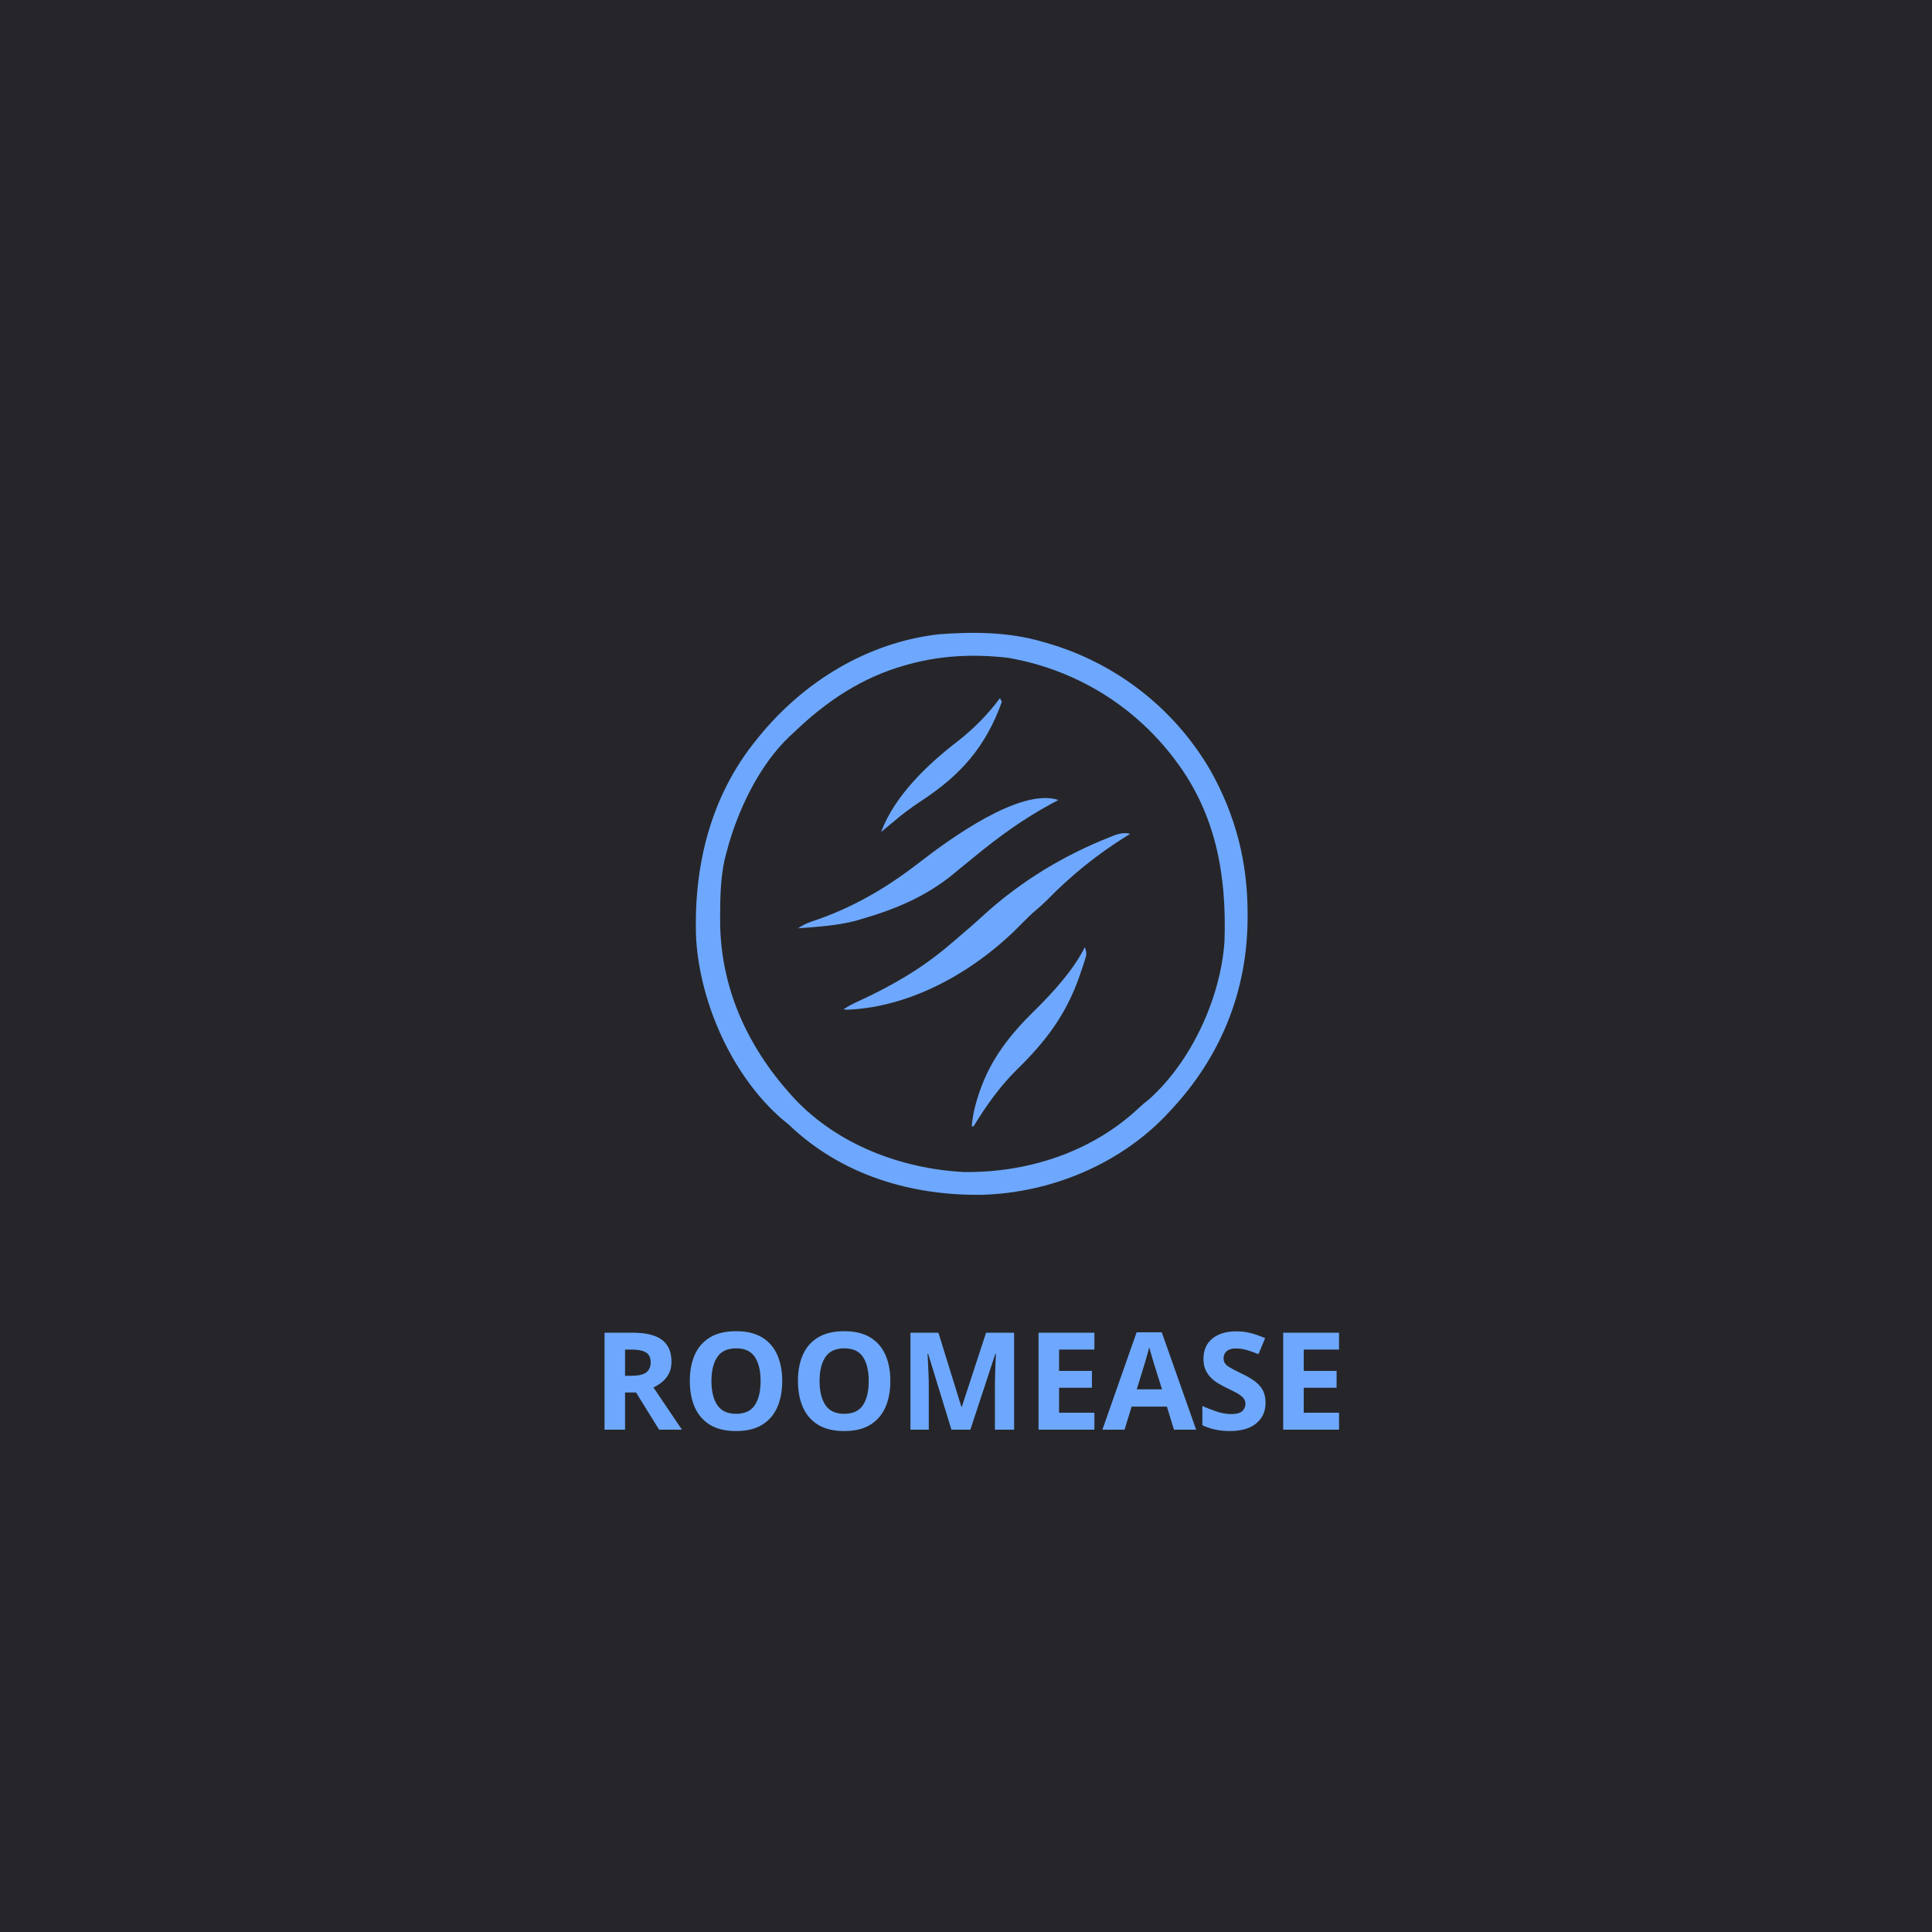
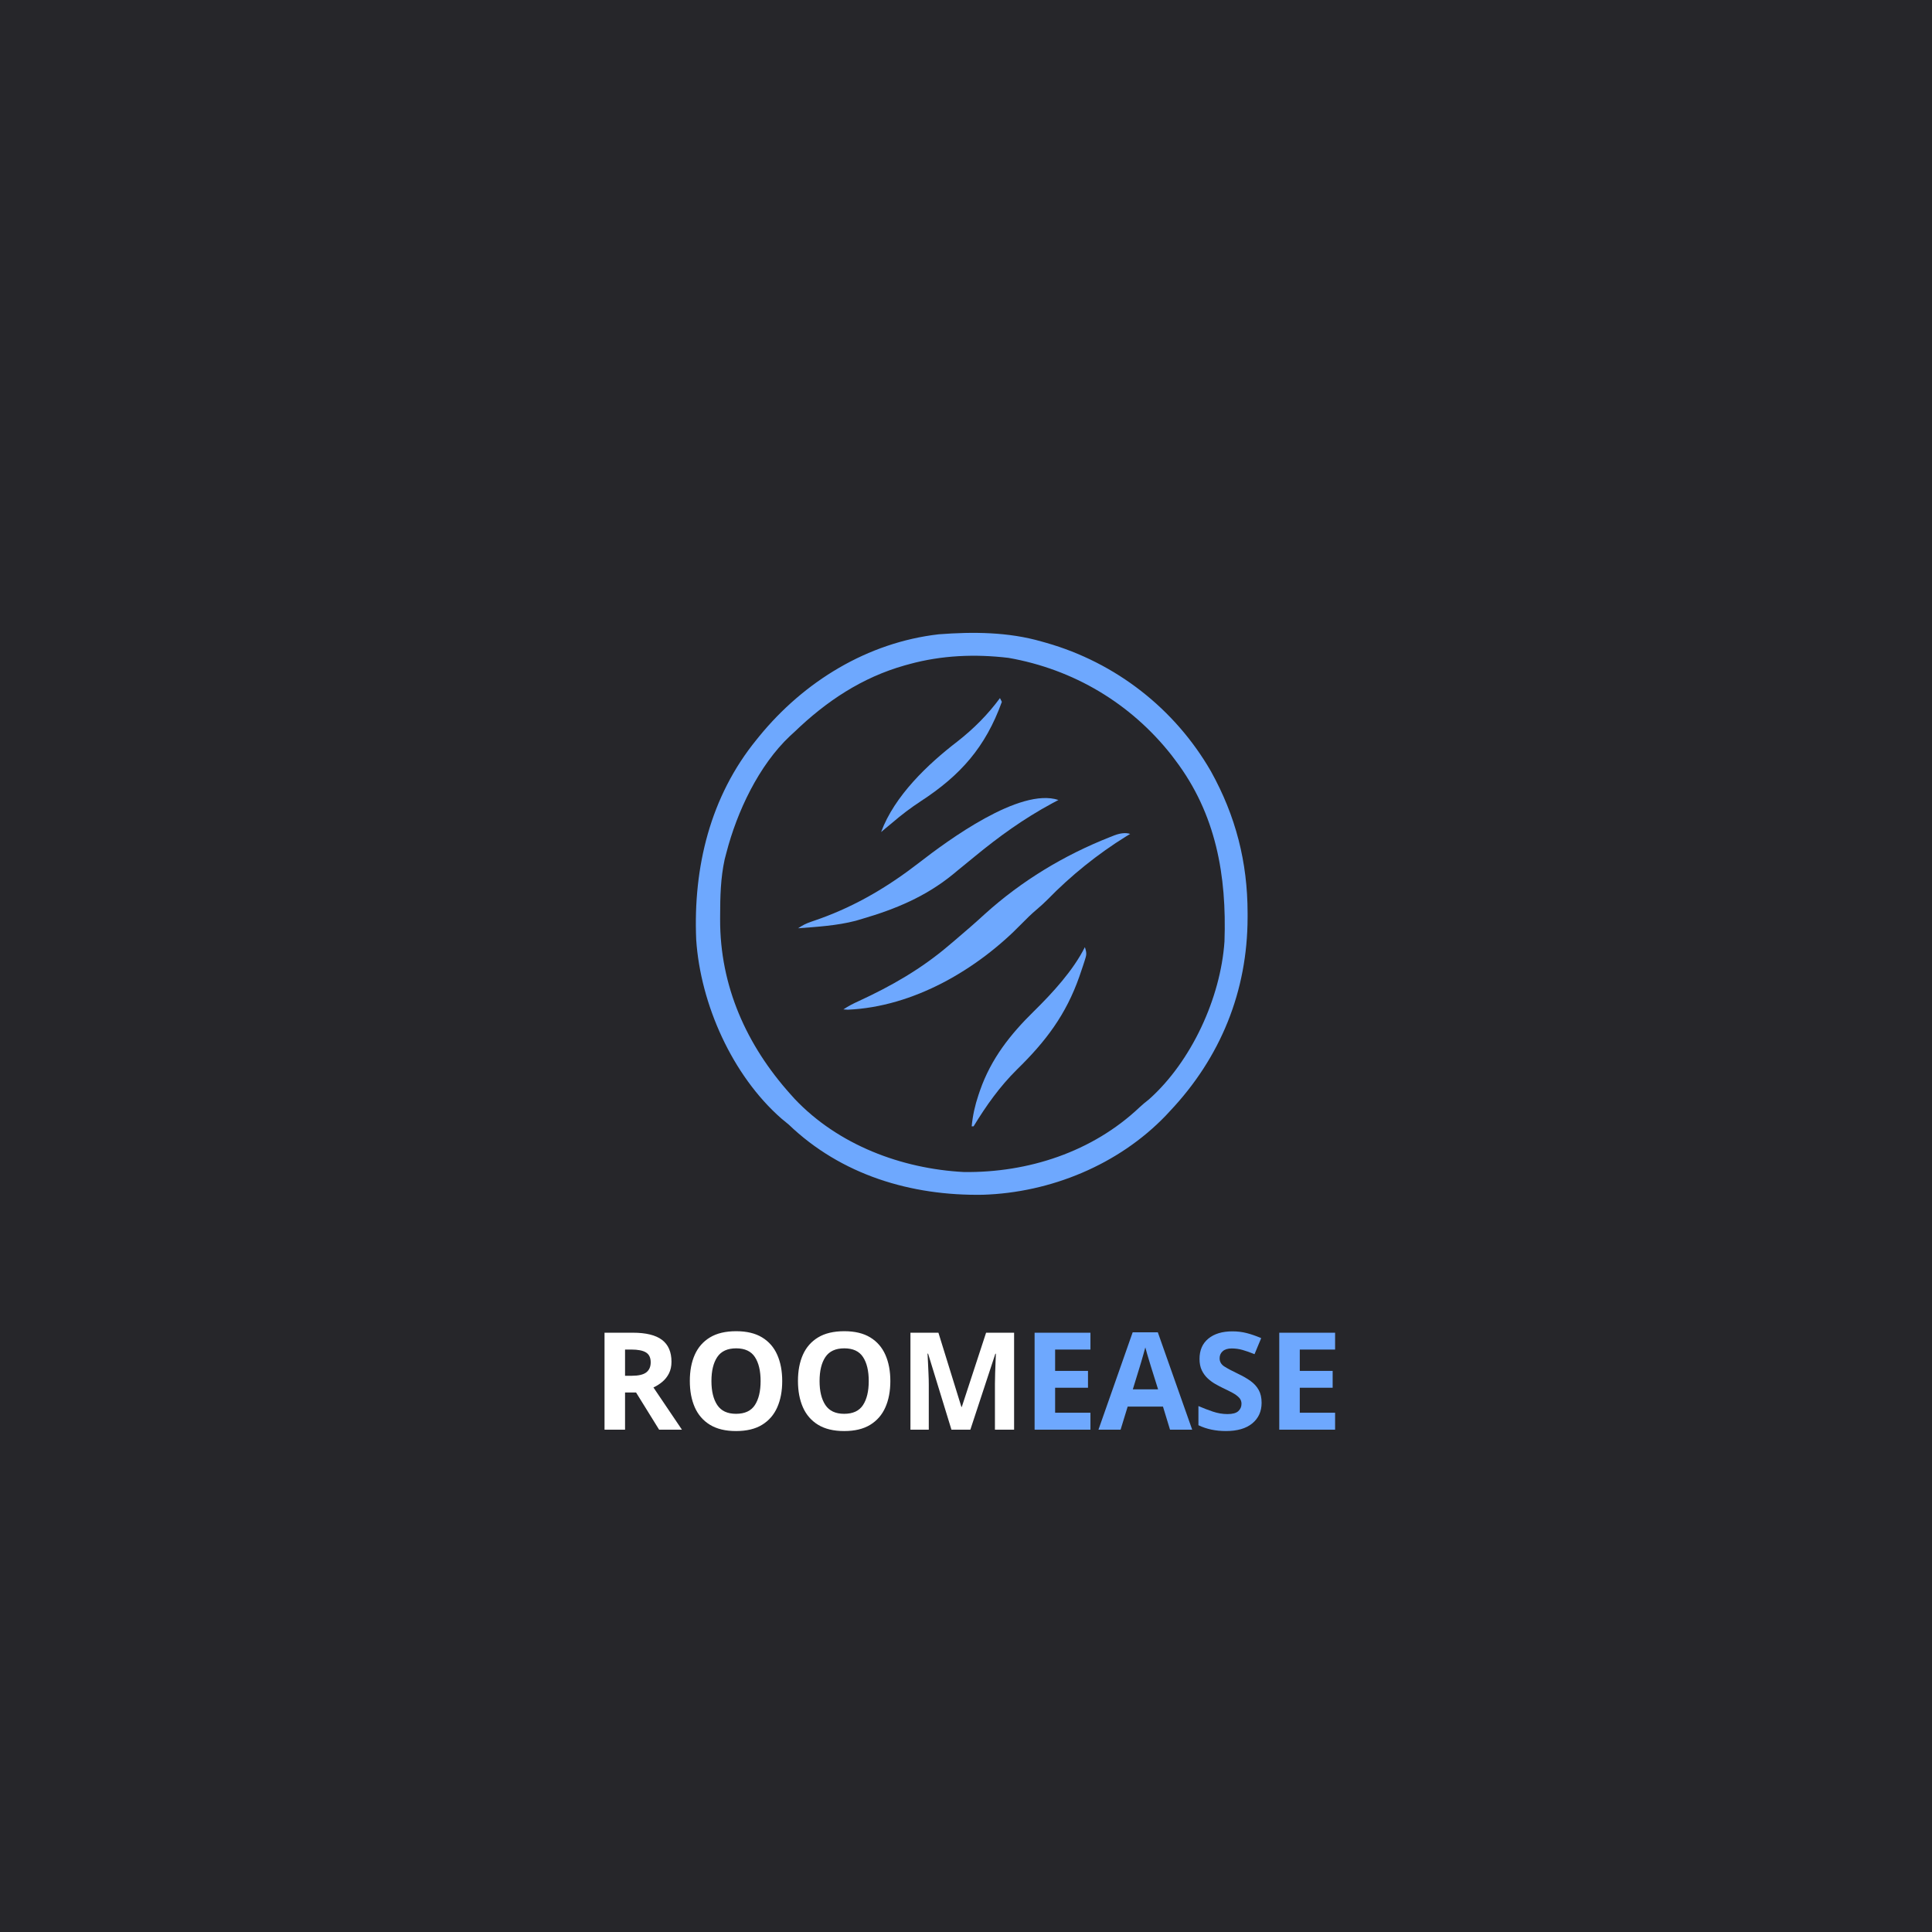
<svg xmlns="http://www.w3.org/2000/svg" id="svg" viewBox="0 0 1024 1024">
  <defs>
    <style>
-       .cls-1, .cls-2 {
+       .cls-1 {
+         font-family: Optima-Bold, Optima;
+         font-size: 72px;
+         font-weight: 700;
        isolation: isolate;
      }

      .cls-2 {
-         font-family: Optima-Bold, Optima;
-         font-size: 72px;
-         font-weight: 700;
+         fill: #fff;
      }

-       .cls-2, .cls-3 {
+       .cls-3, .cls-4 {
        fill: #6ea8fe;
      }

-       .cls-3, .cls-4 {
+       .cls-4, .cls-5 {
        stroke-width: 0px;
      }

-       .cls-4 {
+       .cls-5 {
        fill: #26262a;
      }
    </style>
  </defs>
-   <path class="cls-4" d="m0,0h1024v1024H0V0Z" />
-   <path class="cls-3" d="m552,340c.85.24,1.69.47,2.56.72,36.81,10.52,68.11,34.84,87.27,68.11,13.14,23.67,19.4,48.06,19.42,75.05v2.38c-.05,39.13-14.27,74.21-41.25,102.75-.7.75-1.39,1.5-2.11,2.27-25.02,26.07-61.14,40.87-97,41.97-37.98.63-75.03-10.49-102.89-37.24-1.29-1.07-2.58-2.13-3.88-3.19-25.98-22.78-42.86-60.56-45.12-94.81-1.63-38.28,7.39-75.84,32-106,.46-.57.92-1.13,1.39-1.72,23.74-29.09,57.39-49.77,95.15-54.1,18.18-1.39,36.87-1.26,54.45,3.81h.01Zm-70,12c-.77.21-1.54.42-2.33.63-22.86,6.45-41.71,19.03-58.67,35.37-.73.67-1.46,1.33-2.21,2.02-16.63,15.62-28.18,40.24-33.79,61.98-.3,1.14-.6,2.29-.91,3.47-2.16,9.89-2.38,19.7-2.4,29.78,0,.68,0,1.36-.01,2.06-.1,35.29,13.98,66.69,37.32,92.69.72.8,1.44,1.61,2.18,2.43,23.09,24.4,56.64,37.04,89.72,38.77,34.05.41,68.05-10.63,93.04-34.26,1.37-1.29,3.08-2.73,5.12-4.32,22.45-20.06,37.9-53.72,39.94-83.62,1.22-34.89-4.45-67.51-26-96-.67-.89-1.35-1.79-2.04-2.71-21.62-27.47-51.94-45.56-86.46-51.61-17.71-2.1-35.29-1.38-52.5,3.31h0Z" />
-   <path class="cls-3" d="m599,442c-.64.39-1.29.78-1.95,1.18-15.24,9.43-29.53,20.96-42.03,33.8-1.82,1.82-3.68,3.49-5.64,5.15-2.7,2.3-5.22,4.71-7.68,7.26-23.66,24.44-57.54,44.31-92.41,45.77-.75-.05-1.51-.11-2.28-.16,2.69-1.79,5.2-3.07,8.13-4.4,17.43-8.04,33.24-17.11,47.87-29.6,1.12-.95,2.24-1.89,3.36-2.84,5.29-4.49,10.53-9.03,15.64-13.72,19.41-17.54,41.91-31.15,66.25-40.75.75-.29,1.5-.59,2.25-.9,3.41-1.28,6.24-1.54,8.5-.79h-.01Z" />
-   <path class="cls-3" d="m561,424c-1.14.61-2.27,1.21-3.45,1.84-14.95,8.07-28.05,17.51-41.16,28.31-2.79,2.3-5.59,4.58-8.4,6.86-.99.82-1.97,1.63-2.99,2.48-14.39,11.71-30.3,18.35-48.01,23.52-1.15.34-2.3.68-3.48,1.03-9.95,2.59-20.29,3.17-30.52,3.97,2.47-1.65,4.16-2.51,6.89-3.45.77-.27,1.53-.54,2.32-.81.82-.29,1.64-.57,2.48-.87,19.44-7.01,36.4-17.17,52.69-29.81,14.78-11.45,53.21-39.87,73.62-33.06h0Z" />
-   <path class="cls-3" d="m575,502c1.12,3.36.9,4.08-.15,7.32-.28.85-.56,1.72-.84,2.59-.31.91-.62,1.83-.94,2.77s-.64,1.88-.97,2.85c-7.08,20.24-17.8,34.4-33.04,49.29-9.23,9.12-16.29,19.13-23.05,30.17h-1c.57-5.86,1.74-11.11,3.62-16.69.27-.78.53-1.57.81-2.38,5.94-16.94,16.06-29.69,28.69-42.08,9.76-9.6,20.69-21.48,26.88-33.85h-.01Z" />
-   <path class="cls-3" d="m530,370l1,2c-8.64,23.96-21.87,38.93-43,52.69-5.29,3.47-10.2,7.19-15,11.31-1.21,1-2.42,2-3.62,3-.79.66-1.58,1.33-2.38,2,7.08-19.13,24.68-35.92,40.57-48.09,8.56-6.73,15.96-14.13,22.43-22.91Z" />
-   <g class="cls-1">
-     <text class="cls-2" transform="translate(313.93 757.77)">
-       <tspan x="0" y="0">ROOMEASE</tspan>
-     </text>
-   </g>
+   <path class="cls-5" d="m0,0h1024v1024H0V0Z" />
+   <path class="cls-4" d="m552,340c.85.24,1.69.47,2.56.72,36.81,10.52,68.11,34.84,87.27,68.11,13.14,23.67,19.4,48.06,19.42,75.05v2.38c-.05,39.13-14.27,74.21-41.25,102.75-.7.75-1.39,1.5-2.11,2.27-25.02,26.07-61.14,40.87-97,41.97-37.98.63-75.03-10.49-102.89-37.24-1.29-1.07-2.58-2.13-3.88-3.19-25.98-22.78-42.86-60.56-45.12-94.81-1.63-38.28,7.39-75.84,32-106,.46-.57.92-1.13,1.39-1.72,23.74-29.09,57.39-49.77,95.15-54.1,18.18-1.39,36.87-1.26,54.45,3.81h.01Zm-70,12c-.77.21-1.54.42-2.33.63-22.86,6.45-41.71,19.03-58.67,35.37-.73.67-1.46,1.33-2.21,2.02-16.63,15.62-28.18,40.24-33.79,61.98-.3,1.14-.6,2.29-.91,3.47-2.16,9.89-2.38,19.7-2.4,29.78,0,.68,0,1.36-.01,2.06-.1,35.29,13.98,66.69,37.32,92.69.72.8,1.44,1.61,2.18,2.43,23.09,24.4,56.64,37.04,89.72,38.77,34.05.41,68.05-10.63,93.04-34.26,1.37-1.29,3.08-2.73,5.12-4.32,22.45-20.06,37.9-53.72,39.94-83.62,1.22-34.89-4.45-67.51-26-96-.67-.89-1.35-1.79-2.04-2.71-21.62-27.47-51.94-45.56-86.46-51.61-17.71-2.1-35.29-1.38-52.5,3.31h0Z" />
+   <path class="cls-4" d="m599,442c-.64.39-1.29.78-1.95,1.18-15.24,9.43-29.53,20.96-42.03,33.8-1.82,1.82-3.68,3.49-5.64,5.15-2.7,2.3-5.22,4.71-7.68,7.26-23.66,24.44-57.54,44.31-92.41,45.77-.75-.05-1.51-.11-2.28-.16,2.69-1.79,5.2-3.07,8.13-4.4,17.43-8.04,33.24-17.11,47.87-29.6,1.12-.95,2.24-1.89,3.36-2.84,5.29-4.49,10.53-9.03,15.64-13.72,19.41-17.54,41.91-31.15,66.25-40.75.75-.29,1.5-.59,2.25-.9,3.41-1.28,6.24-1.54,8.5-.79h-.01Z" />
+   <path class="cls-4" d="m561,424c-1.14.61-2.27,1.21-3.45,1.84-14.95,8.07-28.05,17.51-41.16,28.31-2.79,2.3-5.59,4.58-8.4,6.86-.99.82-1.97,1.63-2.99,2.48-14.39,11.71-30.3,18.35-48.01,23.52-1.15.34-2.3.68-3.48,1.03-9.95,2.59-20.29,3.17-30.52,3.97,2.47-1.65,4.16-2.51,6.89-3.45.77-.27,1.53-.54,2.32-.81.82-.29,1.64-.57,2.48-.87,19.44-7.01,36.4-17.17,52.69-29.81,14.78-11.45,53.21-39.87,73.62-33.06h0Z" />
+   <path class="cls-4" d="m575,502c1.12,3.36.9,4.08-.15,7.32-.28.85-.56,1.72-.84,2.59-.31.91-.62,1.83-.94,2.77s-.64,1.88-.97,2.85c-7.08,20.24-17.8,34.4-33.04,49.29-9.23,9.12-16.29,19.13-23.05,30.17h-1c.57-5.86,1.74-11.11,3.62-16.69.27-.78.53-1.57.81-2.38,5.94-16.94,16.06-29.69,28.69-42.08,9.76-9.6,20.69-21.48,26.88-33.85h-.01Z" />
+   <path class="cls-4" d="m530,370l1,2c-8.64,23.96-21.87,38.93-43,52.69-5.29,3.47-10.2,7.19-15,11.31-1.21,1-2.42,2-3.62,3-.79.66-1.58,1.33-2.38,2,7.08-19.13,24.68-35.92,40.57-48.09,8.56-6.73,15.96-14.13,22.43-22.91Z" />
+   <text class="cls-1" transform="translate(313.93 757.77)">
+     <tspan class="cls-2" x="0" y="0">ROOM</tspan>
+     <tspan class="cls-3" x="227.95" y="0">EASE</tspan>
+   </text>
</svg>
